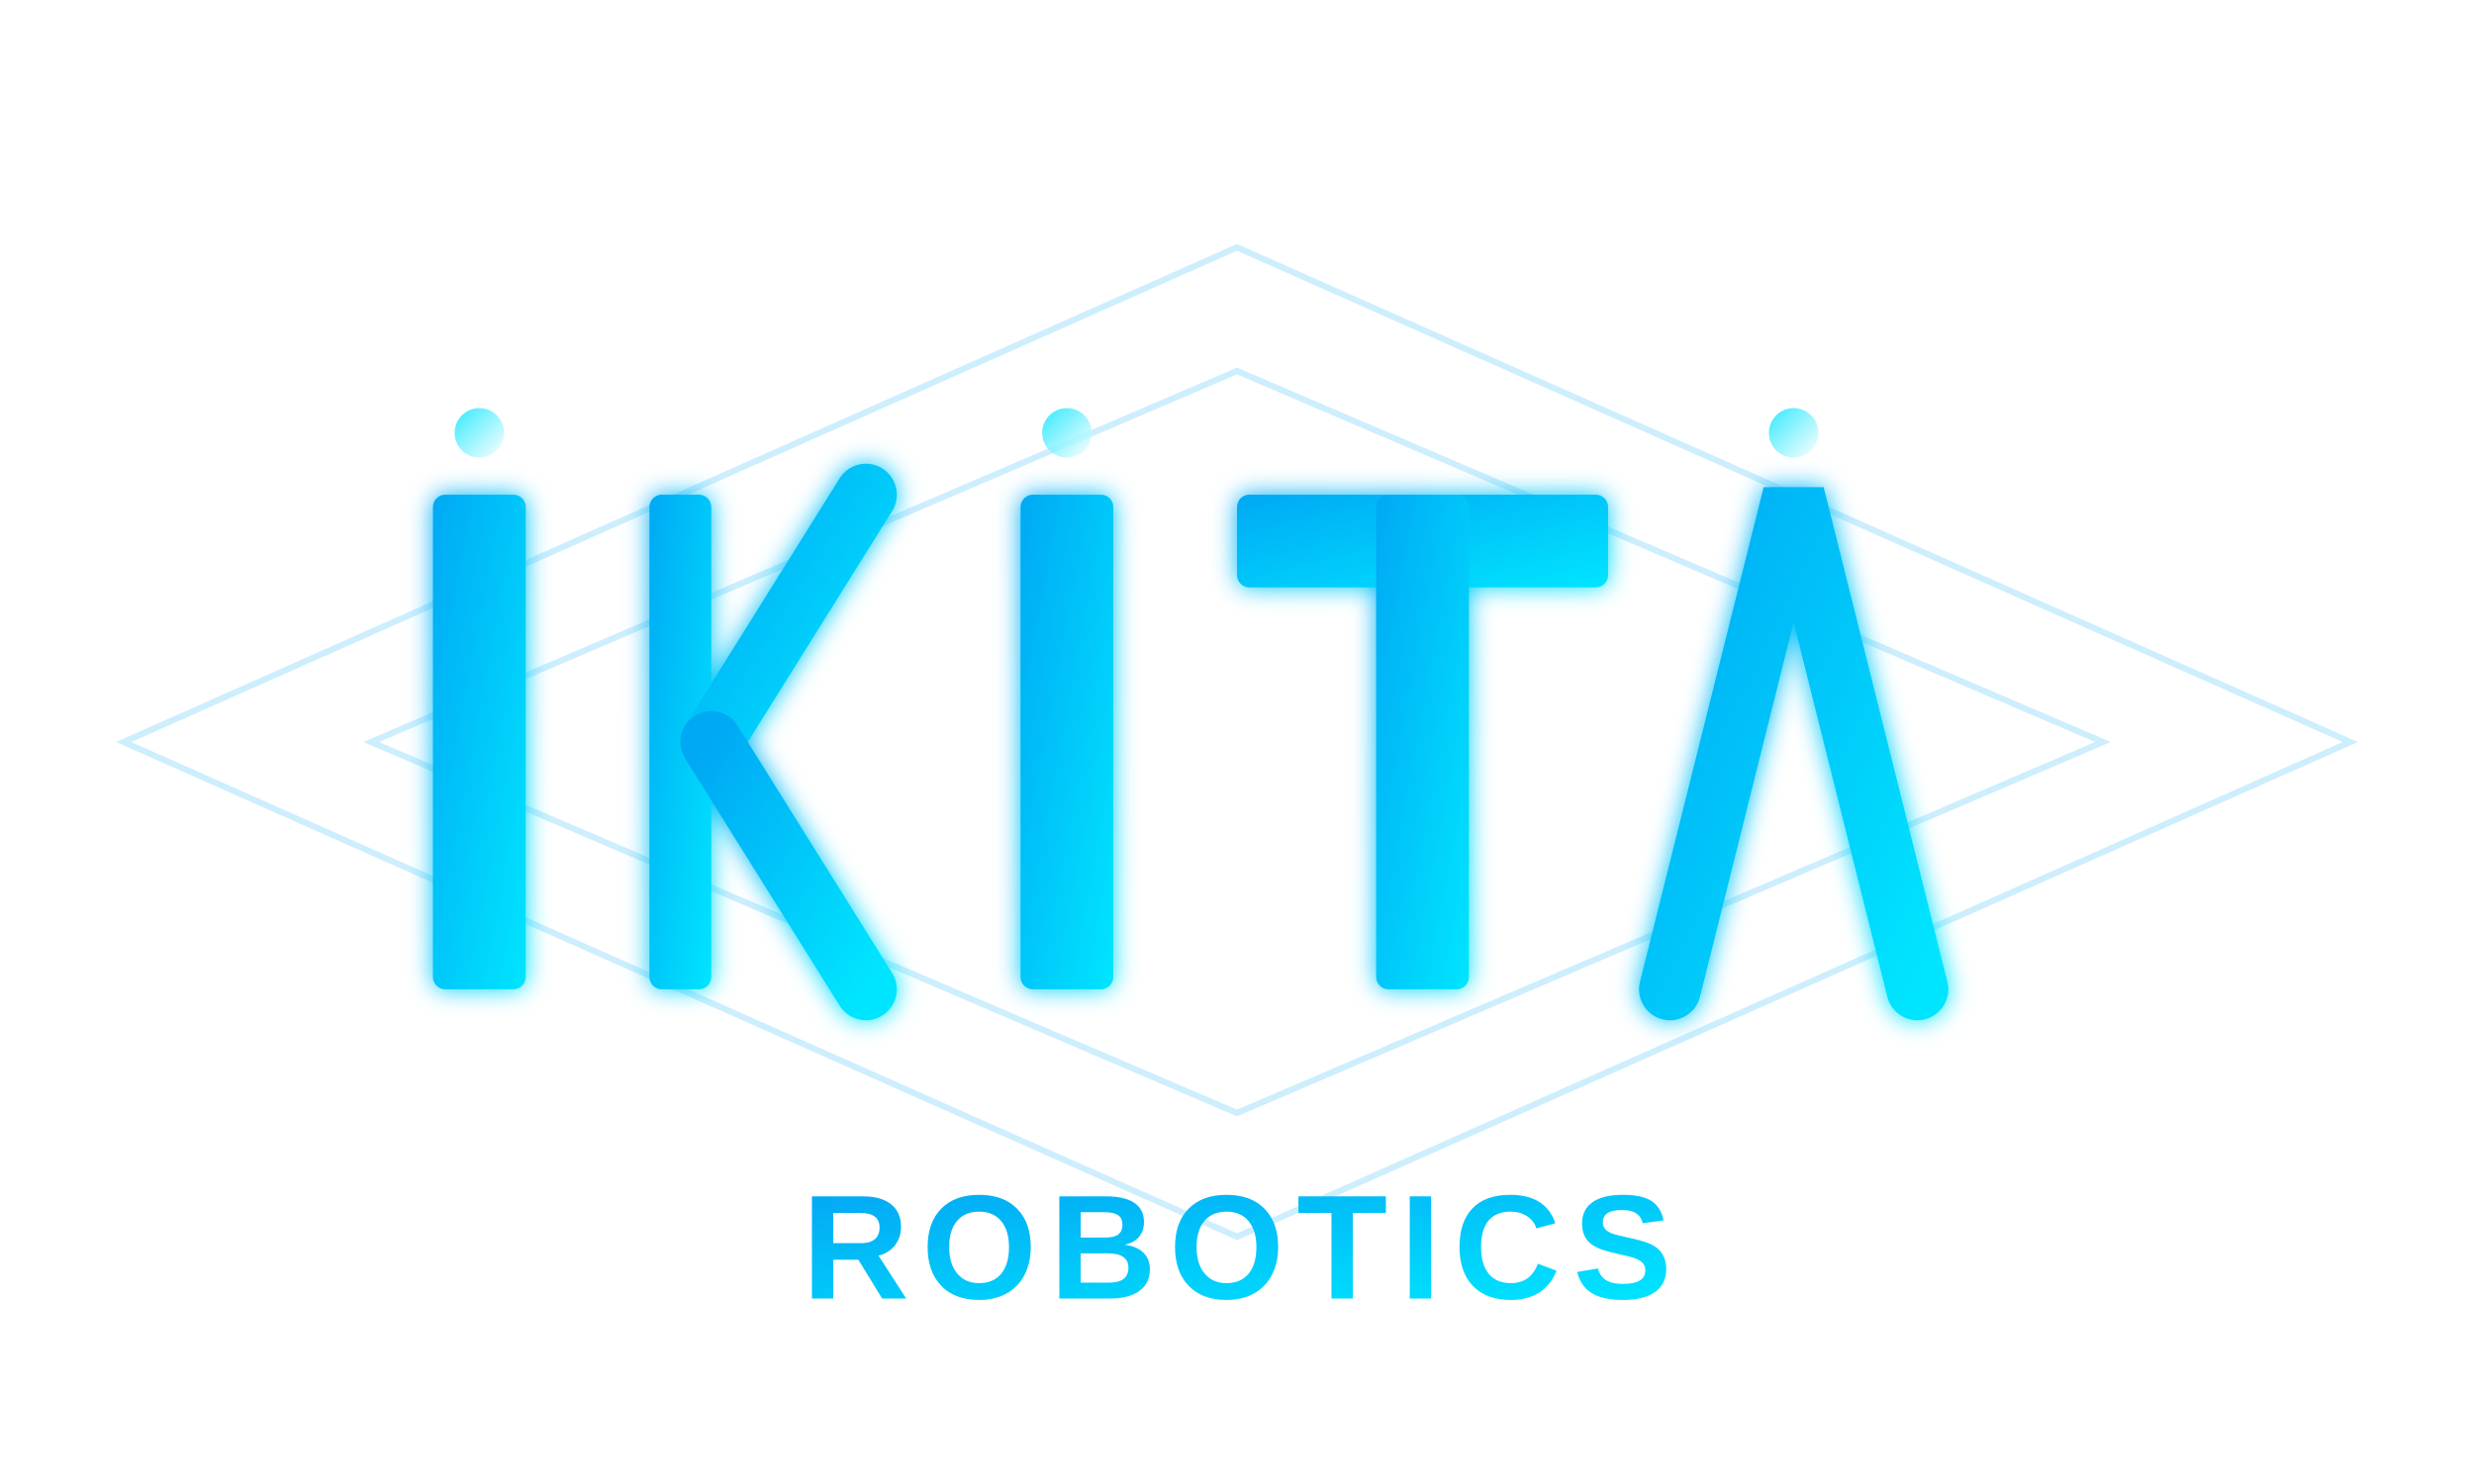
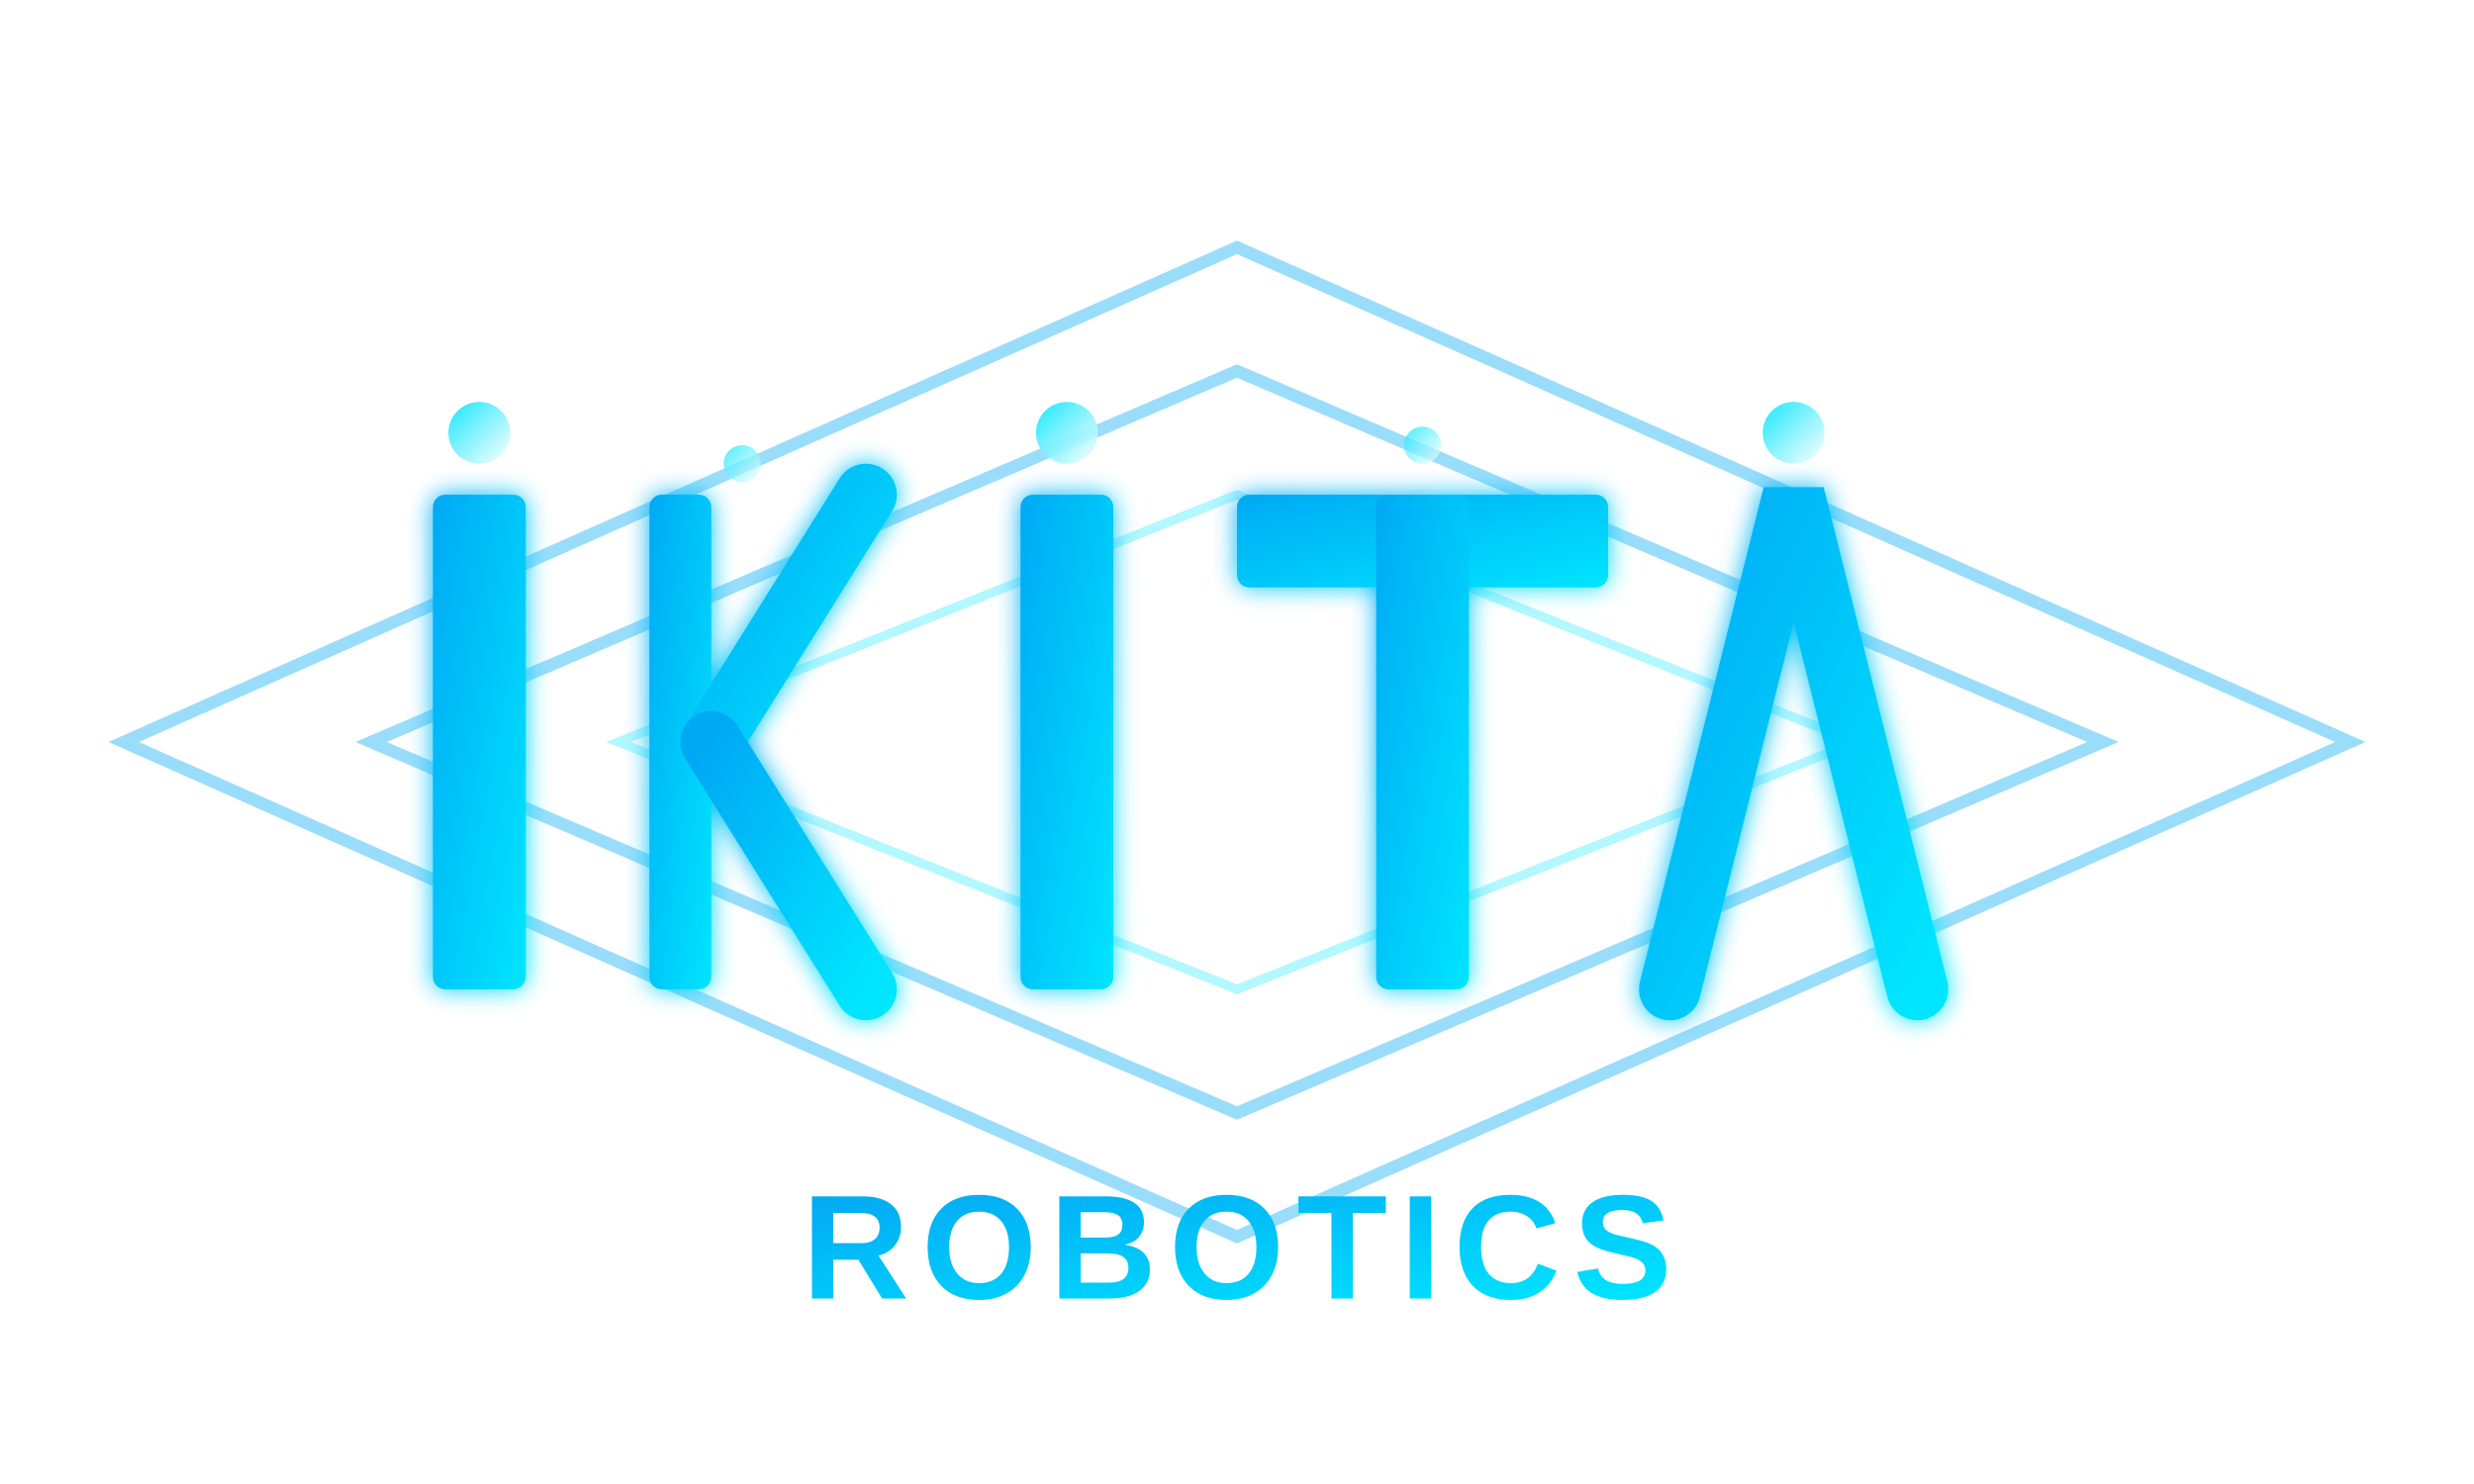
<svg xmlns="http://www.w3.org/2000/svg" viewBox="0 0 400 240" width="400" height="240">
  <defs>
    <linearGradient id="mainGradient" x1="0%" y1="0%" x2="100%" y2="100%">
      <stop offset="0%" stop-color="#03A9F4" />
      <stop offset="100%" stop-color="#00E5FF" />
    </linearGradient>
    <linearGradient id="accentGradient" x1="0%" y1="0%" x2="100%" y2="100%">
      <stop offset="0%" stop-color="#00E5FF" />
      <stop offset="100%" stop-color="#FFFFFF" />
    </linearGradient>
    <filter id="glow" x="-20%" y="-20%" width="140%" height="140%">
      <feGaussianBlur stdDeviation="2" result="blur" />
      <feComposite in="SourceGraphic" in2="blur" operator="over" />
    </filter>
  </defs>
-   <path d="M20,120 L200,40 L380,120 L200,200 Z" fill="none" stroke="#03A9F4" stroke-width="1" opacity="0.2" />
-   <path d="M60,120 L200,60 L340,120 L200,180 Z" fill="none" stroke="#03A9F4" stroke-width="1" opacity="0.2" />
+   <path d="M20,120 L200,40 L380,120 L200,200 Z" fill="none" stroke="#03A9F4" stroke-width="2" opacity="0.4" />
+   <path d="M60,120 L200,60 L340,120 L200,180 Z" fill="none" stroke="#03A9F4" stroke-width="2" opacity="0.4" />
+   <path d="M100,120 L200,80 L300,120 L200,160 Z" fill="none" stroke="#00E5FF" stroke-width="1.5" opacity="0.3" />
  <g filter="url(#glow)">
    <rect x="70" y="80" width="15" height="80" rx="2" fill="url(#mainGradient)" />
    <rect x="105" y="80" width="10" height="80" rx="2" fill="url(#mainGradient)" />
    <path d="M115,120 L140,80" stroke="url(#mainGradient)" stroke-width="10" stroke-linecap="round" />
    <path d="M115,120 L140,160" stroke="url(#mainGradient)" stroke-width="10" stroke-linecap="round" />
    <rect x="165" y="80" width="15" height="80" rx="2" fill="url(#mainGradient)" />
    <rect x="200" y="80" width="60" height="15" rx="2" fill="url(#mainGradient)" />
    <rect x="222.5" y="80" width="15" height="80" rx="2" fill="url(#mainGradient)" />
    <path d="M270,160 L290,80 L310,160" stroke="url(#mainGradient)" stroke-width="10" stroke-linecap="round" fill="none" />
    <path d="M275,130 L305,130" stroke="url(#mainGradient)" stroke-width="10" stroke-linecap="round" />
  </g>
-   <circle cx="77.5" cy="70" r="4" fill="url(#accentGradient)" opacity="0.8" />
-   <circle cx="172.5" cy="70" r="4" fill="url(#accentGradient)" opacity="0.8" />
-   <circle cx="290" cy="70" r="4" fill="url(#accentGradient)" opacity="0.8" />
-   <line x1="65" y1="180" x2="335" y2="180" stroke="url(#mainGradient)" stroke-width="2" opacity="0.7" />
+   <circle cx="77.5" cy="70" r="5" fill="url(#accentGradient)" opacity="0.9" />
+   <circle cx="172.5" cy="70" r="5" fill="url(#accentGradient)" opacity="0.9" />
+   <circle cx="290" cy="70" r="5" fill="url(#accentGradient)" opacity="0.9" />
+   <circle cx="120" cy="75" r="3" fill="url(#accentGradient)" opacity="0.7" />
+   <circle cx="230" cy="72" r="3" fill="url(#accentGradient)" opacity="0.7" />
+   <line x1="65" y1="180" x2="335" y2="180" stroke="url(#mainGradient)" stroke-width="2.5" opacity="0.8" />
  <text x="200" y="210" font-family="Arial, sans-serif" font-size="24" font-weight="bold" letter-spacing="2" text-anchor="middle" fill="url(#mainGradient)">
    ROBOTICS
  </text>
</svg>
